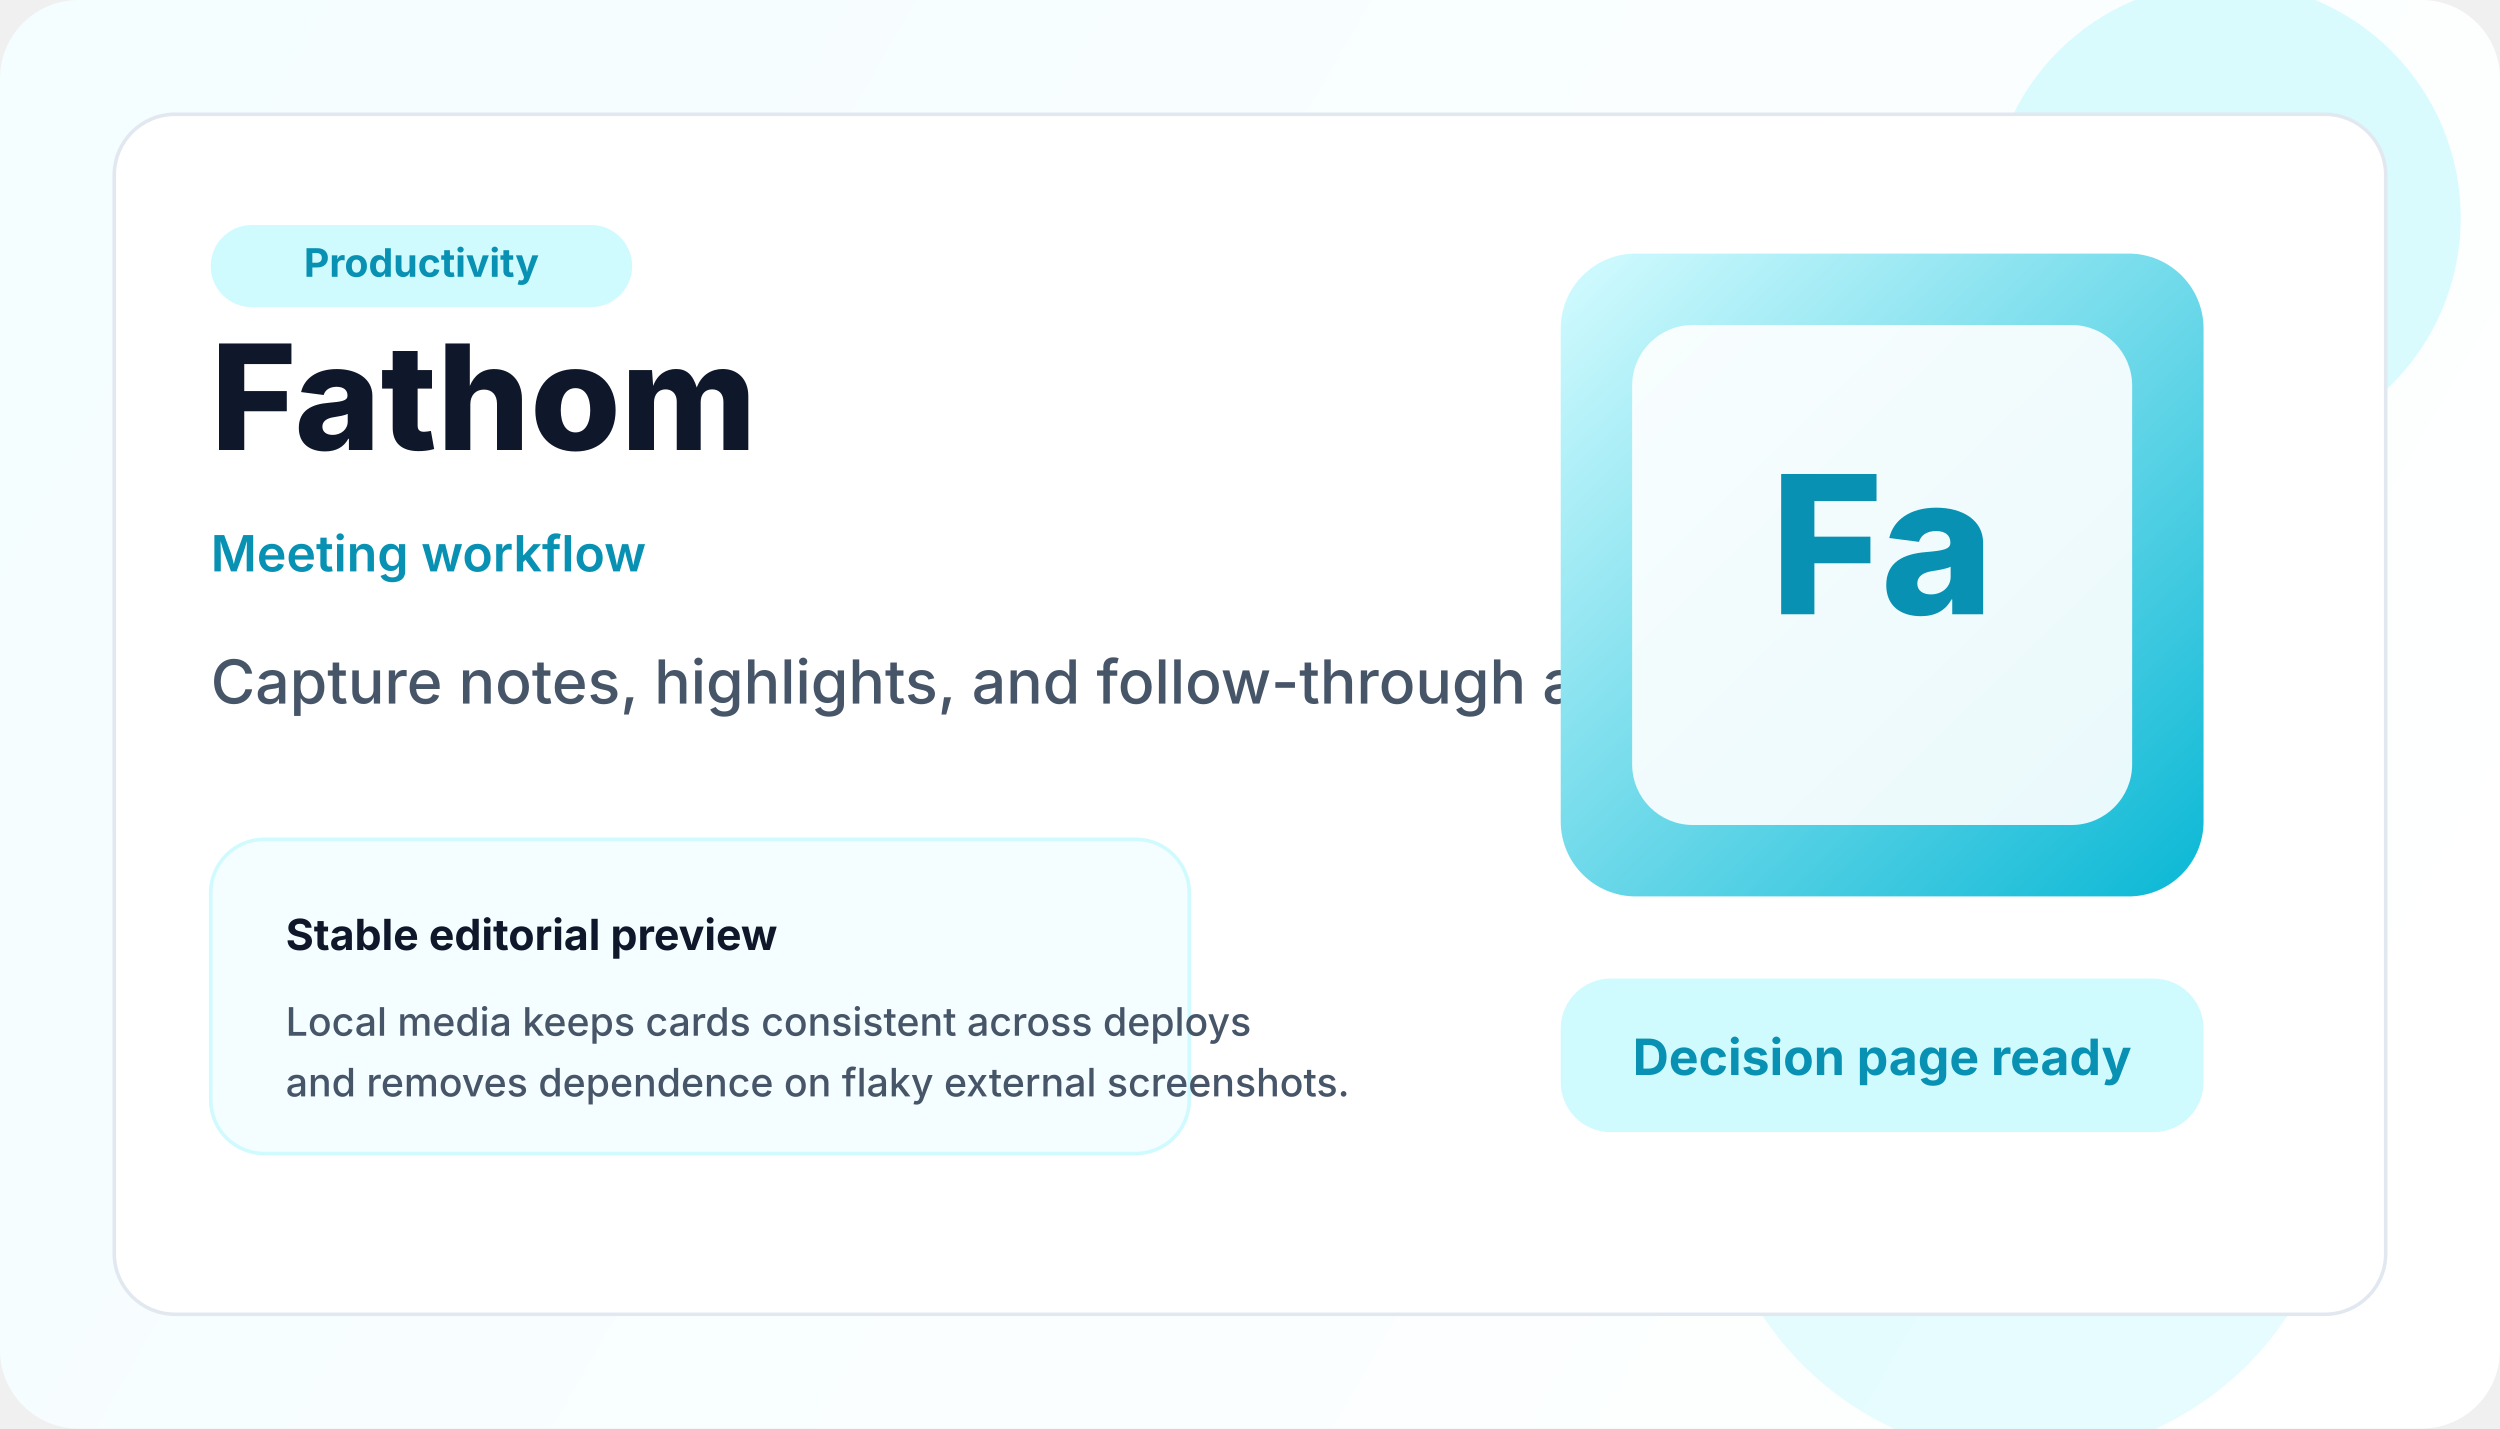
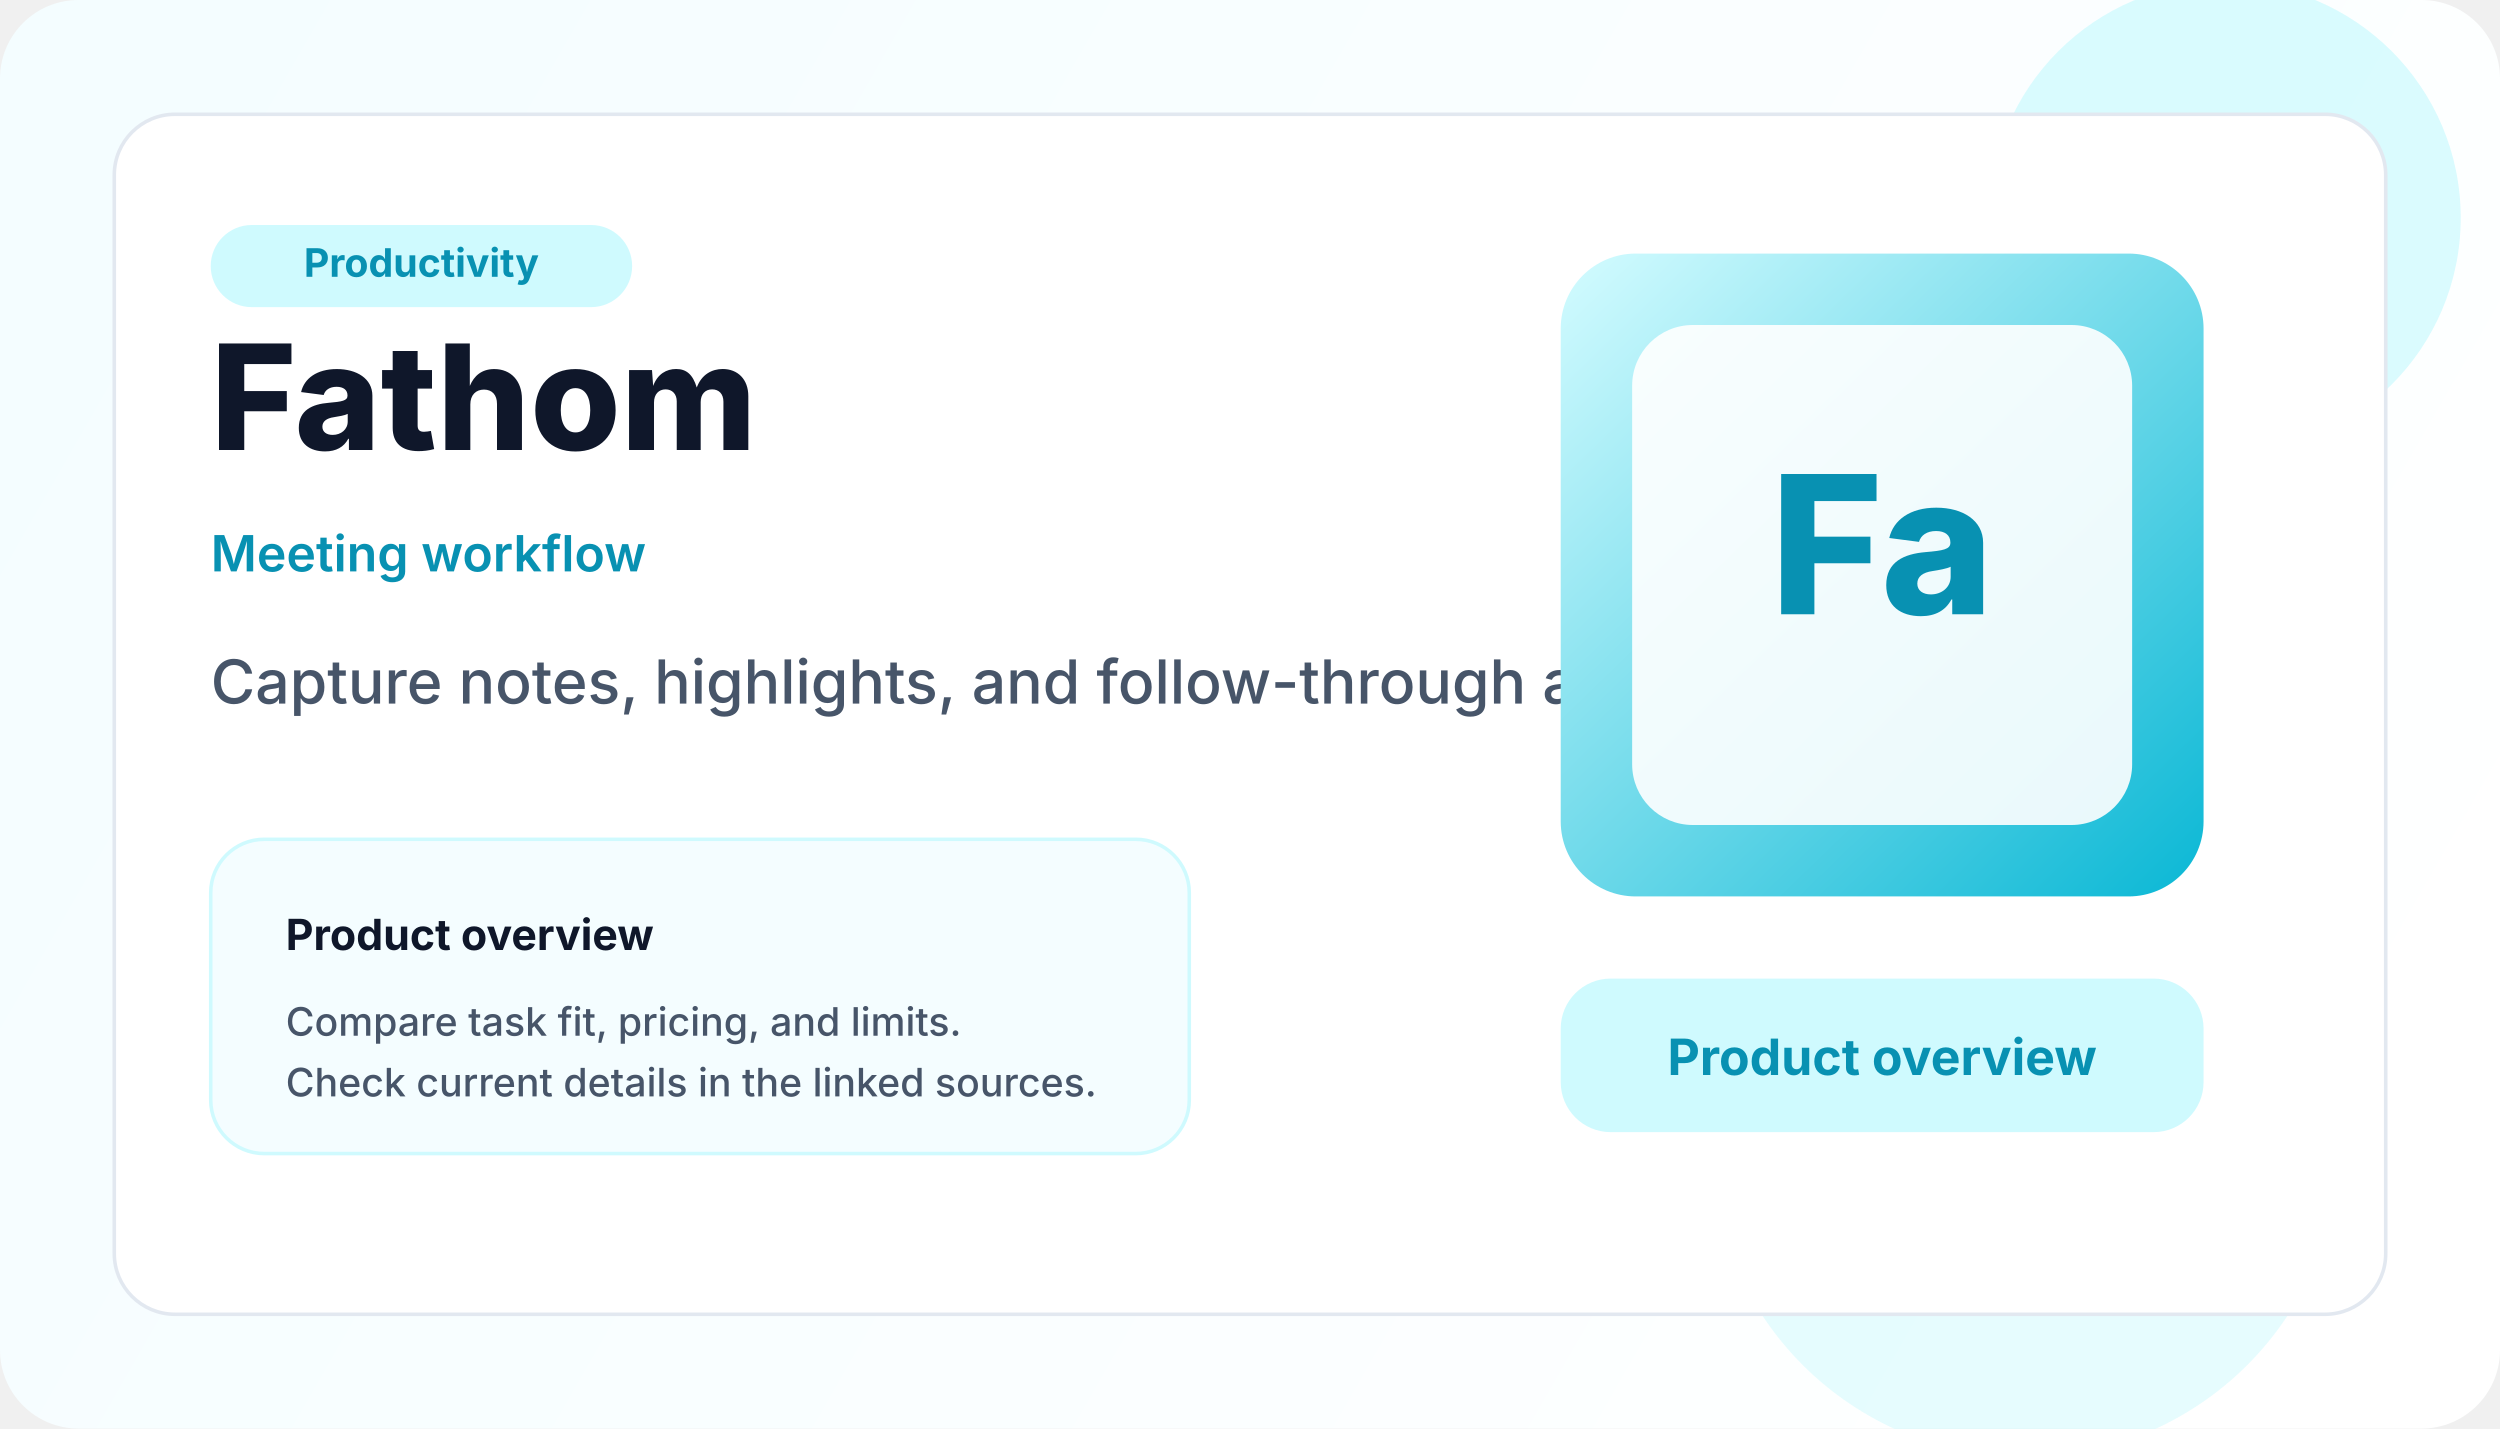
<svg xmlns="http://www.w3.org/2000/svg" width="1400" height="800" viewBox="0 0 1400 800" fill="none">
  <defs>
    <linearGradient id="canvas-fathom" x1="80" y1="56" x2="1286" y2="748" gradientUnits="userSpaceOnUse">
      <stop stop-color="#f4fdff" />
      <stop offset="1" stop-color="#ffffff" />
    </linearGradient>
    <linearGradient id="panel-fathom" x1="886" y1="148" x2="1238" y2="512" gradientUnits="userSpaceOnUse">
      <stop stop-color="#cffafe" />
      <stop offset="1" stop-color="#06b6d4" />
    </linearGradient>
  </defs>
  <rect width="1400" height="800" rx="44" fill="url(#canvas-fathom)" />
  <circle cx="1246" cy="122" r="132" fill="#cffafe" fill-opacity="0.78" />
  <circle cx="1134" cy="640" r="176" fill="#cffafe" fill-opacity="0.52" />
  <rect x="64" y="64" width="1272" height="672" rx="34" fill="white" stroke="#e2e8f0" stroke-width="2" />
  <rect x="118" y="126" width="236" height="46" rx="23" fill="#cffafe" />
  <text x="236" y="155" text-anchor="middle" font-family="Inter, Arial, sans-serif" font-size="22" font-weight="700" fill="#0891b2">Productivity</text>
  <text x="118" y="252" font-family="Inter, Arial, sans-serif" font-size="82" font-weight="800" fill="#0f172a">Fathom</text>
  <text x="118" y="320" font-family="Inter, Arial, sans-serif" font-size="28" font-weight="600" fill="#0891b2">Meeting workflow</text>
  <text x="118" y="394" font-family="Inter, Arial, sans-serif" font-size="34" font-weight="500" fill="#475569">Capture notes, highlights, and follow-through after recurring calls.</text>
  <rect x="118" y="470" width="548" height="176" rx="30" fill="#f4fdff" stroke="#cffafe" stroke-width="2" />
-   <text x="160" y="532" font-family="Inter, Arial, sans-serif" font-size="24" font-weight="700" fill="#0f172a">Stable editorial preview</text>
-   <text x="160" y="580" font-family="Inter, Arial, sans-serif" font-size="22" font-weight="500" fill="#475569">Local media keeps cards consistent across deploys</text>
-   <text x="160" y="614" font-family="Inter, Arial, sans-serif" font-size="22" font-weight="500" fill="#475569">and removes dependence on flaky external screenshots.</text>
+   <text x="160" y="532" font-family="Inter, Arial, sans-serif" font-size="24" font-weight="700" fill="#0f172a">Product overview</text>
+   <text x="160" y="580" font-family="Inter, Arial, sans-serif" font-size="22" font-weight="500" fill="#475569">Compare task fit, pricing, and limits.</text>
+   <text x="160" y="614" font-family="Inter, Arial, sans-serif" font-size="22" font-weight="500" fill="#475569">Check current details in the linked sources.</text>
  <rect x="874" y="142" width="360" height="360" rx="42" fill="url(#panel-fathom)" />
  <rect x="914" y="182" width="280" height="280" rx="34" fill="rgba(255,255,255,0.9)" />
  <text x="1054" y="344" text-anchor="middle" font-family="Inter, Arial, sans-serif" font-size="108" font-weight="800" fill="#0891b2">Fa</text>
  <rect x="874" y="548" width="360" height="86" rx="28" fill="#cffafe" />
-   <text x="1054" y="602" text-anchor="middle" font-family="Inter, Arial, sans-serif" font-size="28" font-weight="700" fill="#0891b2">Decision page ready</text>
+   <text x="1054" y="602" text-anchor="middle" font-family="Inter, Arial, sans-serif" font-size="28" font-weight="700" fill="#0891b2">Product overview</text>
</svg>
